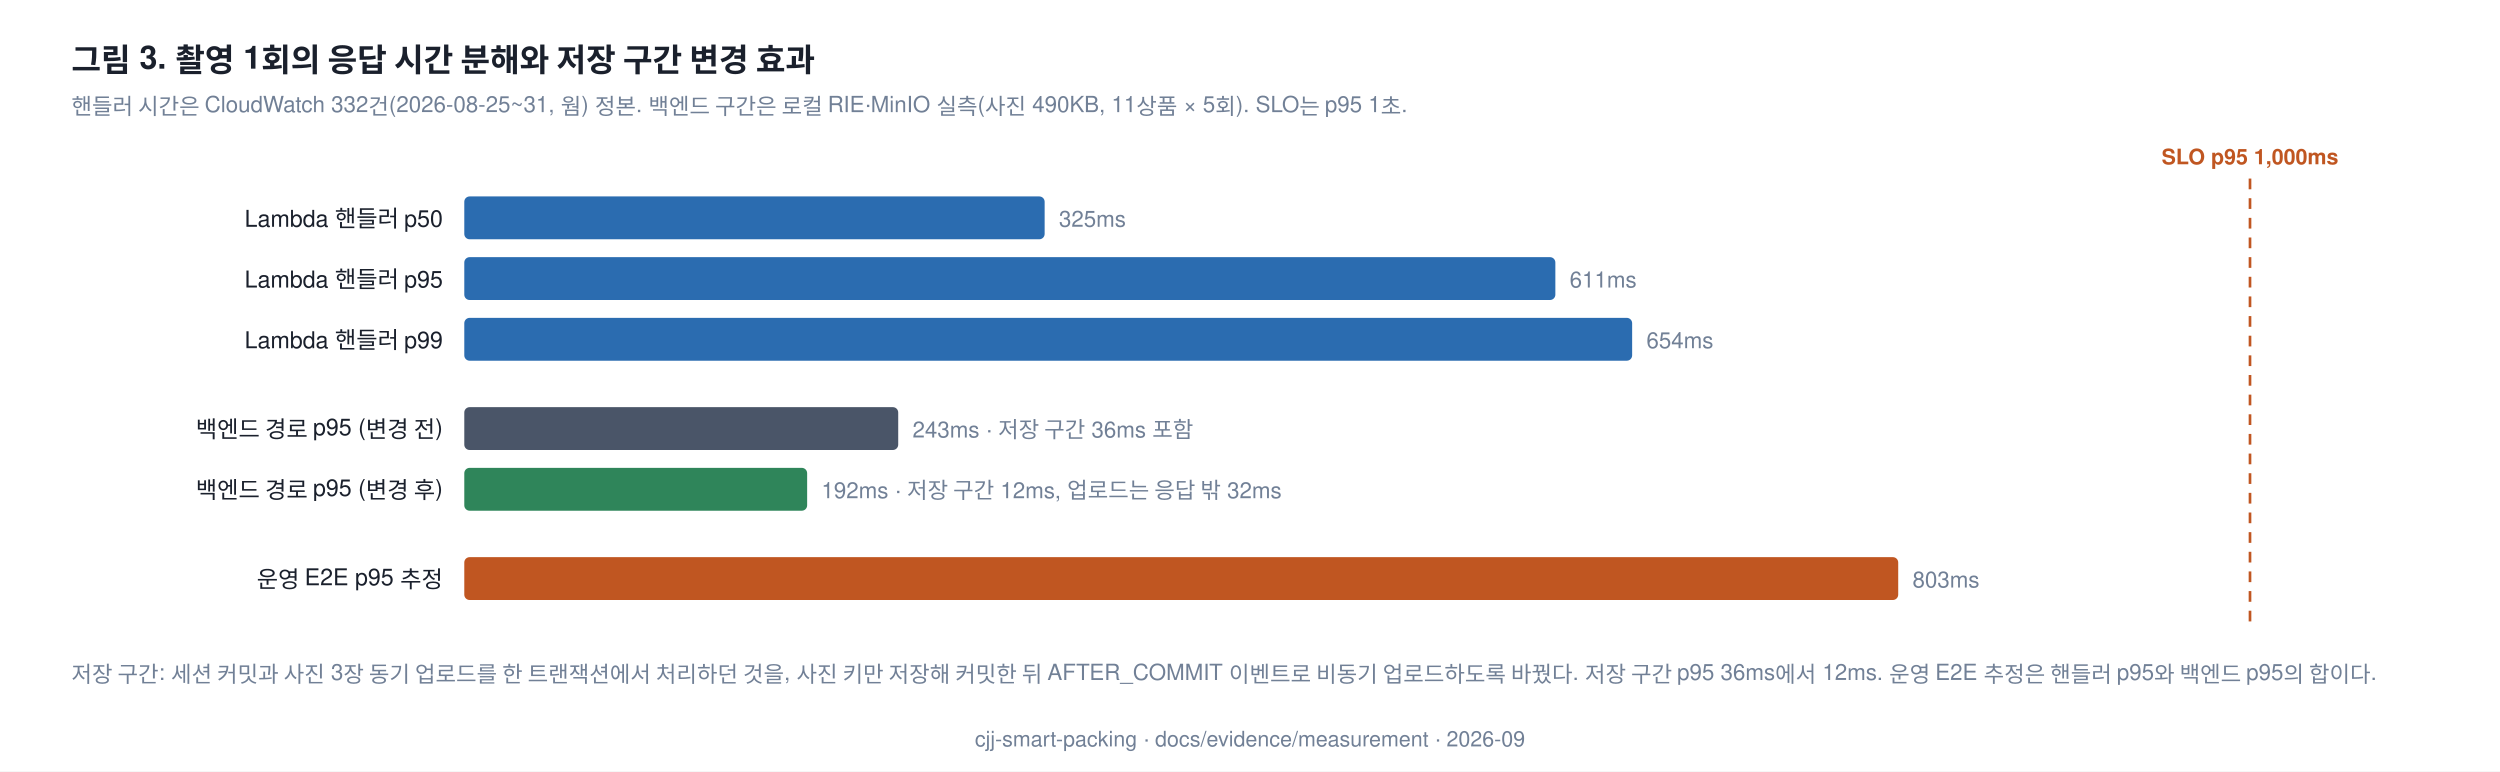
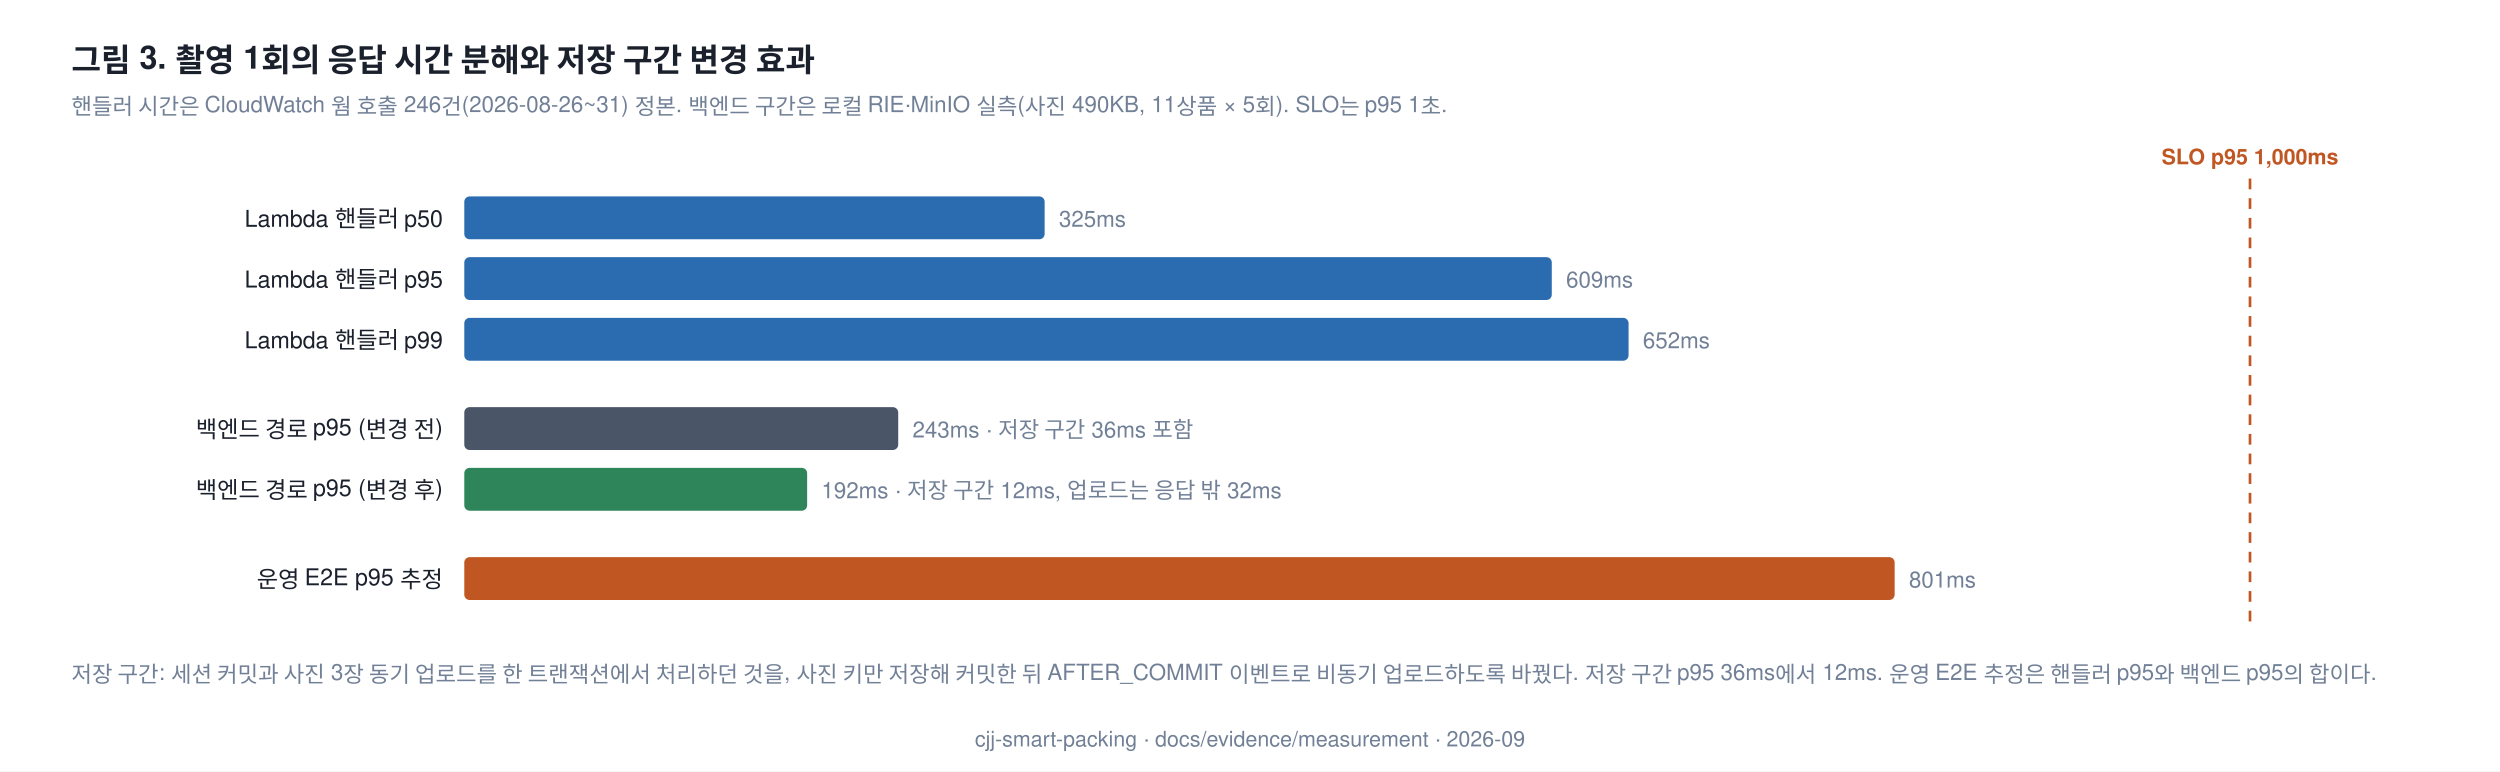
<svg xmlns="http://www.w3.org/2000/svg" width="1400" height="432" viewBox="0 0 1400 432">
  <defs>
    <marker id="ah" markerWidth="10" markerHeight="10" refX="9" refY="5" orient="auto" markerUnits="userSpaceOnUse">
      <path d="M0,0 L10,5 L0,10 z" fill="#4A5568" />
    </marker>
  </defs>
  <rect width="1400" height="432" fill="white" />
  <text x="40" y="40" text-anchor="start" font-size="18" font-weight="700" fill="#1A202C" font-family="Apple SD Gothic Neo, Noto Sans KR, Helvetica, Arial, sans-serif">그림 3. 촬영 1회의 응답 시간 분해와 저장 구간 변경 효과</text>
-   <text x="40" y="64" text-anchor="start" font-size="12.5" font-weight="500" fill="#718096" font-family="Apple SD Gothic Neo, Noto Sans KR, Helvetica, Arial, sans-serif">핸들러 시간은 CloudWatch 332건(2026-08-25~31, 웜) 정본. 백엔드 구간은 로컬 RIE·MinIO 실측(사진 490KB, 11상품 × 5회). SLO는 p95 1초.</text>
+   <text x="40" y="64" text-anchor="start" font-size="12.5" font-weight="500" fill="#718096" font-family="Apple SD Gothic Neo, Noto Sans KR, Helvetica, Arial, sans-serif">핸들러 시간은 CloudWatch 웜 호출 246건(2026-08-26~31) 정본. 백엔드 구간은 로컬 RIE·MinIO 실측(사진 490KB, 11상품 × 5회). SLO는 p95 1초.</text>
  <text x="248" y="127" text-anchor="end" font-size="13" font-weight="500" fill="#1A202C" font-family="Apple SD Gothic Neo, Noto Sans KR, Helvetica, Arial, sans-serif">Lambda 핸들러 p50</text>
  <rect x="260" y="110" width="325.0" height="24" fill="#2B6CB0" rx="3" />
  <text x="593.0" y="127" text-anchor="start" font-size="12.5" font-weight="500" fill="#718096" font-family="Apple SD Gothic Neo, Noto Sans KR, Helvetica, Arial, sans-serif">325ms</text>
  <text x="248" y="161" text-anchor="end" font-size="13" font-weight="500" fill="#1A202C" font-family="Apple SD Gothic Neo, Noto Sans KR, Helvetica, Arial, sans-serif">Lambda 핸들러 p95</text>
-   <rect x="260" y="144" width="611.0" height="24" fill="#2B6CB0" rx="3" />
-   <text x="879.0" y="161" text-anchor="start" font-size="12.5" font-weight="500" fill="#718096" font-family="Apple SD Gothic Neo, Noto Sans KR, Helvetica, Arial, sans-serif">611ms</text>
+   <rect x="260" y="144" width="609.0" height="24" fill="#2B6CB0" rx="3" />
+   <text x="877.0" y="161" text-anchor="start" font-size="12.5" font-weight="500" fill="#718096" font-family="Apple SD Gothic Neo, Noto Sans KR, Helvetica, Arial, sans-serif">609ms</text>
  <text x="248" y="195" text-anchor="end" font-size="13" font-weight="500" fill="#1A202C" font-family="Apple SD Gothic Neo, Noto Sans KR, Helvetica, Arial, sans-serif">Lambda 핸들러 p99</text>
-   <rect x="260" y="178" width="654.0" height="24" fill="#2B6CB0" rx="3" />
-   <text x="922.0" y="195" text-anchor="start" font-size="12.5" font-weight="500" fill="#718096" font-family="Apple SD Gothic Neo, Noto Sans KR, Helvetica, Arial, sans-serif">654ms</text>
+   <rect x="260" y="178" width="652.0" height="24" fill="#2B6CB0" rx="3" />
+   <text x="920.0" y="195" text-anchor="start" font-size="12.5" font-weight="500" fill="#718096" font-family="Apple SD Gothic Neo, Noto Sans KR, Helvetica, Arial, sans-serif">652ms</text>
  <text x="248" y="245" text-anchor="end" font-size="13" font-weight="500" fill="#1A202C" font-family="Apple SD Gothic Neo, Noto Sans KR, Helvetica, Arial, sans-serif">백엔드 경로 p95 (변경 전)</text>
  <rect x="260" y="228" width="243.0" height="24" fill="#4A5568" rx="3" />
  <text x="511.0" y="245" text-anchor="start" font-size="12.5" font-weight="500" fill="#718096" font-family="Apple SD Gothic Neo, Noto Sans KR, Helvetica, Arial, sans-serif">243ms  ·  저장 구간 36ms 포함</text>
  <text x="248" y="279" text-anchor="end" font-size="13" font-weight="500" fill="#1A202C" font-family="Apple SD Gothic Neo, Noto Sans KR, Helvetica, Arial, sans-serif">백엔드 경로 p95 (변경 후)</text>
  <rect x="260" y="262" width="192.0" height="24" fill="#2F855A" rx="3" />
  <text x="460.0" y="279" text-anchor="start" font-size="12.5" font-weight="500" fill="#718096" font-family="Apple SD Gothic Neo, Noto Sans KR, Helvetica, Arial, sans-serif">192ms  ·  저장 구간 12ms, 업로드는 응답 밖 32ms</text>
  <text x="248" y="329" text-anchor="end" font-size="13" font-weight="500" fill="#1A202C" font-family="Apple SD Gothic Neo, Noto Sans KR, Helvetica, Arial, sans-serif">운영 E2E p95 추정</text>
-   <rect x="260" y="312" width="803.0" height="24" fill="#C05621" rx="3" />
-   <text x="1071.0" y="329" text-anchor="start" font-size="12.5" font-weight="500" fill="#718096" font-family="Apple SD Gothic Neo, Noto Sans KR, Helvetica, Arial, sans-serif">803ms</text>
+   <rect x="260" y="312" width="801.0" height="24" fill="#C05621" rx="3" />
+   <text x="1069.0" y="329" text-anchor="start" font-size="12.5" font-weight="500" fill="#718096" font-family="Apple SD Gothic Neo, Noto Sans KR, Helvetica, Arial, sans-serif">801ms</text>
  <line x1="1260.0" y1="100" x2="1260.0" y2="352" stroke="#C05621" stroke-width="1.5" stroke-dasharray="6 5" />
  <text x="1260.0" y="92" text-anchor="middle" font-size="12" font-weight="600" fill="#C05621" font-family="Apple SD Gothic Neo, Noto Sans KR, Helvetica, Arial, sans-serif">SLO p95 1,000ms</text>
  <text x="40" y="382" text-anchor="start" font-size="12.5" font-weight="500" fill="#718096" font-family="Apple SD Gothic Neo, Noto Sans KR, Helvetica, Arial, sans-serif">저장 구간: 세션 커밋과 사진 3장 동기 업로드를 한 트랜잭션에서 처리하던 것을, 사진 키만 저장해 커밋한 뒤 AFTER_COMMIT 이벤트로 비동기 업로드하도록 바꿨다. 저장 구간 p95 36ms에서 12ms. 운영 E2E 추정은 핸들러 p95와 백엔드 p95의 합이다.</text>
  <text x="700.0" y="418" text-anchor="middle" font-size="12" font-weight="500" fill="#718096" font-family="Apple SD Gothic Neo, Noto Sans KR, Helvetica, Arial, sans-serif">cjj-smart-packing · docs/evidence/measurement · 2026-09</text>
</svg>
